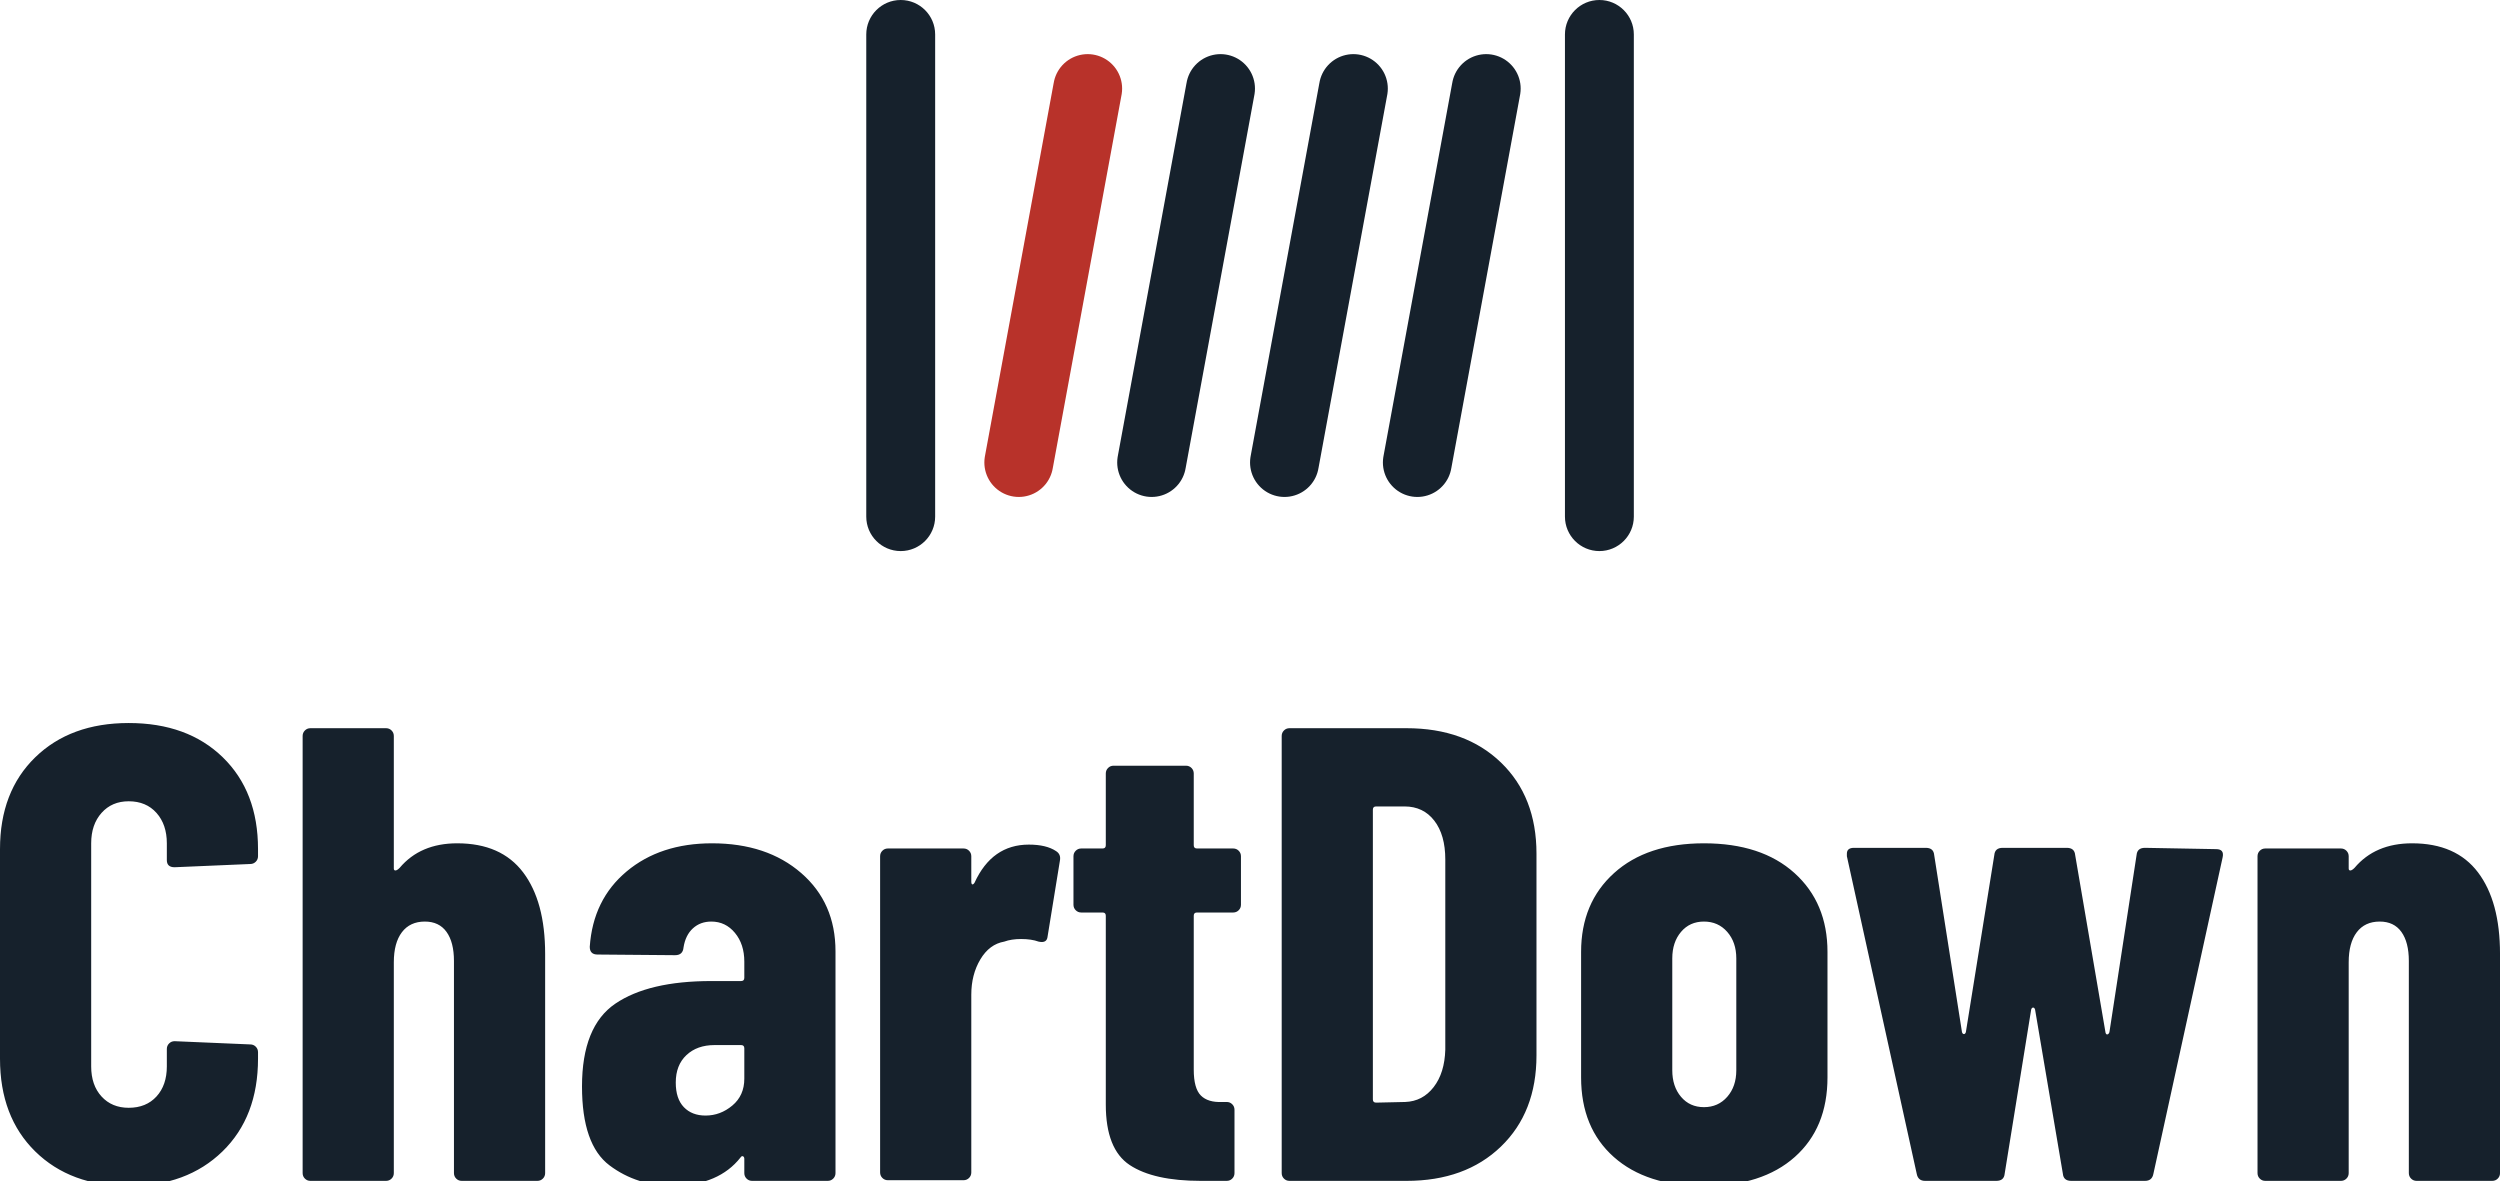
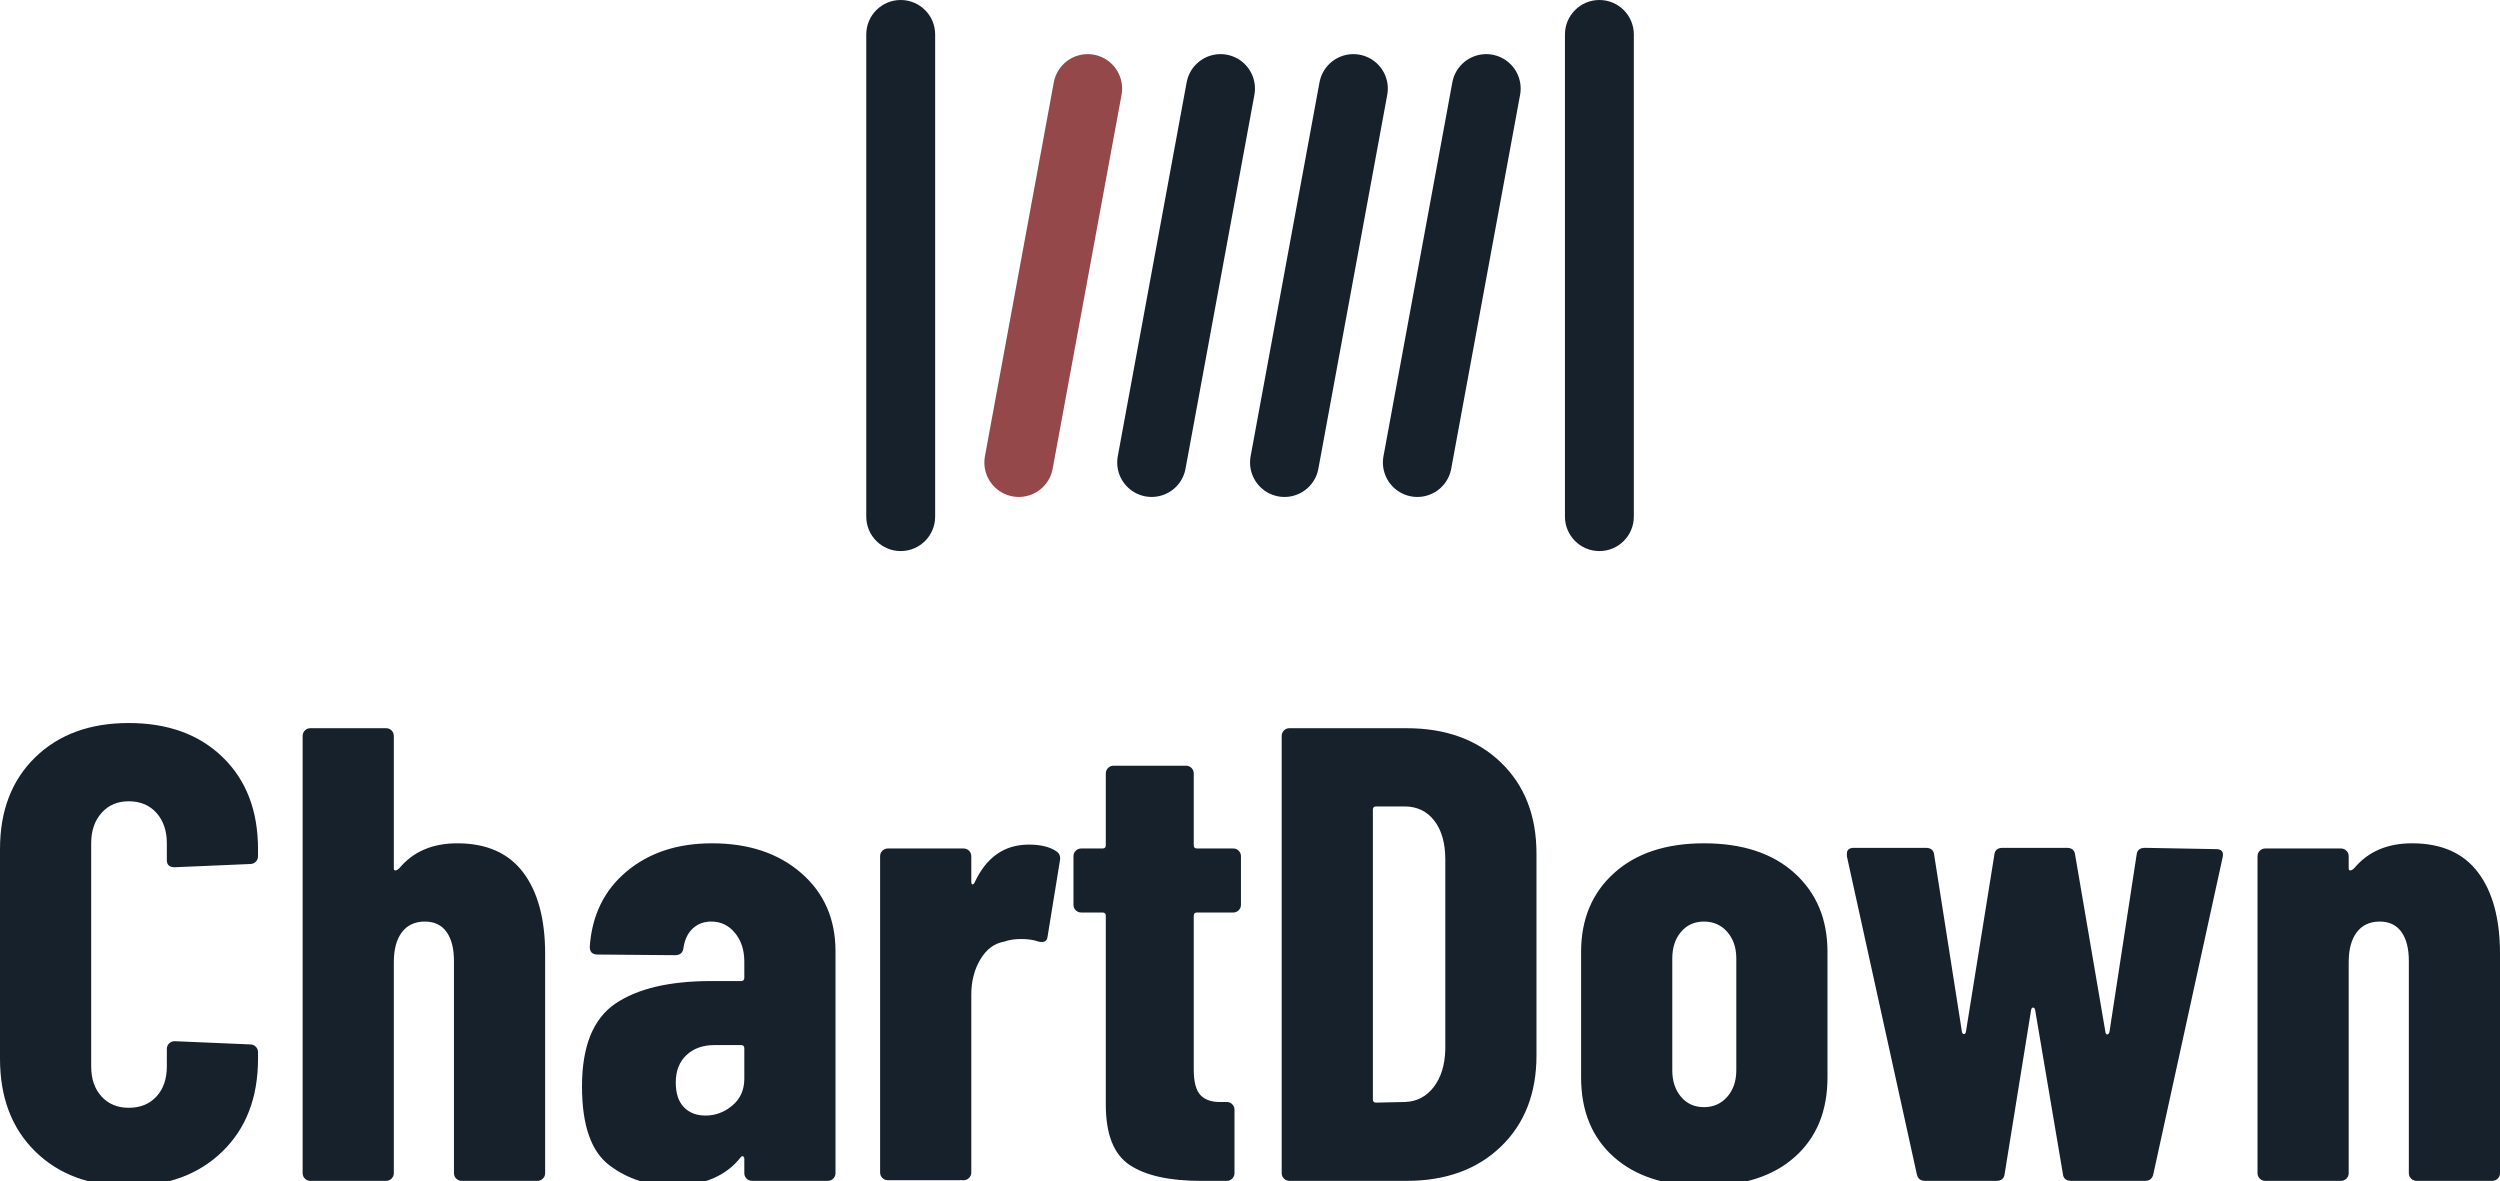
<svg xmlns="http://www.w3.org/2000/svg" viewBox="0 0 254.05 120" width="254.05" height="120" role="img" aria-label="ChartDown">
  <g transform="translate(79.03 -20)">
    <rect x="9" y="20" width="7" height="56" rx="3.5" fill="#16212C" />
    <rect x="80" y="20" width="7" height="56" rx="3.5" fill="#16212C" />
-     <line x1="24.5" y1="67" x2="31.5" y2="29" stroke="#B8322A" stroke-width="7" stroke-linecap="round" />
+     <line x1="24.5" y1="67" x2="31.5" y2="29" stroke="#94484A" stroke-width="7" stroke-linecap="round" />
    <line x1="38" y1="67" x2="45" y2="29" stroke="#16212C" stroke-width="7" stroke-linecap="round" />
    <line x1="51.5" y1="67" x2="58.5" y2="29" stroke="#16212C" stroke-width="7" stroke-linecap="round" />
    <line x1="65" y1="67" x2="72" y2="29" stroke="#16212C" stroke-width="7" stroke-linecap="round" />
  </g>
  <g transform="translate(-108.00 48)">
    <path d="M108.0 59.58V38.289Q108.0 32.44 111.581 28.957Q115.163 25.474 121.077 25.474Q127.057 25.474 130.639 28.957Q134.22 32.44 134.22 38.289V39.011Q134.22 39.34 133.99 39.57Q133.76 39.8 133.431 39.8L125.743 40.129Q124.954 40.129 124.954 39.406V37.697Q124.954 35.791 123.903 34.609Q122.851 33.426 121.077 33.426Q119.369 33.426 118.317 34.609Q117.266 35.791 117.266 37.697V60.369Q117.266 62.274 118.317 63.424Q119.369 64.574 121.077 64.574Q122.851 64.574 123.903 63.424Q124.954 62.274 124.954 60.369V58.594Q124.954 58.266 125.184 58.036Q125.414 57.806 125.743 57.806L133.431 58.134Q133.76 58.134 133.99 58.364Q134.22 58.594 134.22 58.923V59.58Q134.22 65.494 130.606 69.01Q126.991 72.526 121.077 72.526Q115.163 72.526 111.581 69.01Q108.0 65.494 108.0 59.58Z M163.397 48.934V71.211Q163.397 71.54 163.167 71.77Q162.937 72.0 162.609 72.0H154.92Q154.591 72.0 154.361 71.77Q154.131 71.54 154.131 71.211V49.657Q154.131 47.751 153.376 46.7Q152.62 45.649 151.174 45.649Q149.663 45.649 148.841 46.733Q148.02 47.817 148.02 49.789V71.211Q148.02 71.54 147.79 71.77Q147.56 72.0 147.231 72.0H139.543Q139.214 72.0 138.984 71.77Q138.754 71.54 138.754 71.211V26.789Q138.754 26.46 138.984 26.23Q139.214 26.0 139.543 26.0H147.231Q147.56 26.0 147.79 26.23Q148.02 26.46 148.02 26.789V40.26Q148.02 40.457 148.184 40.457Q148.349 40.457 148.611 40.194Q150.714 37.697 154.46 37.697Q158.929 37.697 161.163 40.654Q163.397 43.611 163.397 48.934Z M192.903 48.671V71.211Q192.903 71.54 192.673 71.77Q192.443 72.0 192.114 72.0H184.426Q184.097 72.0 183.867 71.77Q183.637 71.54 183.637 71.211V69.766Q183.637 69.569 183.506 69.503Q183.374 69.437 183.243 69.634Q181.074 72.394 176.54 72.526Q172.729 72.526 169.936 70.423Q167.143 68.32 167.143 62.406Q167.143 56.294 170.527 53.994Q173.911 51.694 180.286 51.694H183.309Q183.637 51.694 183.637 51.366V49.723Q183.637 47.949 182.684 46.799Q181.731 45.649 180.286 45.649Q179.169 45.649 178.413 46.339Q177.657 47.029 177.46 48.277Q177.394 49.066 176.606 49.066L168.72 49.0Q167.931 49.0 167.931 48.211Q168.26 43.414 171.677 40.556Q175.094 37.697 180.351 37.697Q185.937 37.697 189.42 40.72Q192.903 43.743 192.903 48.671ZM183.637 61.617V58.529Q183.637 58.2 183.309 58.2H180.614Q178.84 58.2 177.756 59.219Q176.671 60.237 176.671 62.011Q176.671 63.654 177.493 64.509Q178.314 65.363 179.694 65.363Q181.206 65.363 182.421 64.344Q183.637 63.326 183.637 61.617Z M215.311 38.486Q215.837 38.814 215.706 39.471L214.457 47.16Q214.391 47.883 213.537 47.686Q212.814 47.423 211.763 47.423Q210.777 47.423 210.054 47.686Q208.543 47.949 207.623 49.493Q206.703 51.037 206.703 53.074V71.146Q206.703 71.474 206.473 71.704Q206.243 71.934 205.914 71.934H198.226Q197.897 71.934 197.667 71.704Q197.437 71.474 197.437 71.146V39.011Q197.437 38.683 197.667 38.453Q197.897 38.223 198.226 38.223H205.914Q206.243 38.223 206.473 38.453Q206.703 38.683 206.703 39.011V41.574Q206.703 41.837 206.801 41.87Q206.9 41.903 207.031 41.706Q208.806 37.829 212.551 37.829Q214.326 37.829 215.311 38.486Z M233.317 44.729H229.637Q229.309 44.729 229.309 45.057V60.697Q229.309 62.603 230.031 63.326Q230.754 64.049 232.2 63.983H232.66Q232.989 63.983 233.219 64.213Q233.449 64.443 233.449 64.771V71.211Q233.449 71.54 233.219 71.77Q232.989 72.0 232.66 72.0H230.031Q225.234 72.0 222.803 70.39Q220.371 68.78 220.371 64.246V45.057Q220.371 44.729 220.043 44.729H217.874Q217.546 44.729 217.316 44.499Q217.086 44.269 217.086 43.94V39.011Q217.086 38.683 217.316 38.453Q217.546 38.223 217.874 38.223H220.043Q220.371 38.223 220.371 37.894V30.6Q220.371 30.271 220.601 30.041Q220.831 29.811 221.16 29.811H228.52Q228.849 29.811 229.079 30.041Q229.309 30.271 229.309 30.6V37.894Q229.309 38.223 229.637 38.223H233.317Q233.646 38.223 233.876 38.453Q234.106 38.683 234.106 39.011V43.94Q234.106 44.269 233.876 44.499Q233.646 44.729 233.317 44.729Z M238.246 71.211V26.789Q238.246 26.46 238.476 26.23Q238.706 26.0 239.034 26.0H250.929Q256.909 26.0 260.523 29.483Q264.137 32.966 264.137 38.749V59.251Q264.137 65.034 260.523 68.517Q256.909 72.0 250.929 72.0H239.034Q238.706 72.0 238.476 71.77Q238.246 71.54 238.246 71.211ZM247.84 64.049 250.797 63.983Q252.571 63.917 253.689 62.471Q254.806 61.026 254.871 58.66V39.34Q254.871 36.843 253.754 35.397Q252.637 33.951 250.731 33.951H247.84Q247.511 33.951 247.511 34.28V63.72Q247.511 64.049 247.84 64.049Z M268.671 61.486V48.737Q268.671 43.743 272.023 40.72Q275.374 37.697 281.157 37.697Q287.006 37.697 290.357 40.72Q293.709 43.743 293.709 48.737V61.486Q293.709 66.611 290.39 69.569Q287.071 72.526 281.157 72.526Q275.309 72.526 271.99 69.569Q268.671 66.611 268.671 61.486ZM284.443 60.763V49.394Q284.443 47.751 283.523 46.7Q282.603 45.649 281.157 45.649Q279.711 45.649 278.824 46.7Q277.937 47.751 277.937 49.394V60.763Q277.937 62.406 278.824 63.457Q279.711 64.509 281.157 64.509Q282.603 64.509 283.523 63.457Q284.443 62.406 284.443 60.763Z M302.777 71.277 295.68 39.011V38.749Q295.68 38.157 296.403 38.157H303.697Q304.486 38.157 304.551 38.88L307.377 56.886Q307.443 57.083 307.574 57.083Q307.706 57.083 307.771 56.886L310.663 38.88Q310.729 38.157 311.517 38.157H318.023Q318.811 38.157 318.877 38.88L321.966 56.951Q322.031 57.149 322.163 57.116Q322.294 57.083 322.36 56.886L325.12 38.88Q325.186 38.157 325.974 38.157L333.203 38.289Q334.057 38.289 333.86 39.143L326.829 71.277Q326.697 72.0 325.974 72.0H318.483Q317.694 72.0 317.629 71.277L314.803 54.586Q314.737 54.389 314.606 54.389Q314.474 54.389 314.409 54.586L311.714 71.277Q311.649 72.0 310.86 72.0H303.631Q302.909 72.0 302.777 71.277Z M362.051 48.934V71.211Q362.051 71.54 361.821 71.77Q361.591 72.0 361.263 72.0H353.574Q353.246 72.0 353.016 71.77Q352.786 71.54 352.786 71.211V49.657Q352.786 47.751 352.03 46.7Q351.274 45.649 349.829 45.649Q348.317 45.649 347.496 46.733Q346.674 47.817 346.674 49.789V71.211Q346.674 71.54 346.444 71.77Q346.214 72.0 345.886 72.0H338.197Q337.869 72.0 337.639 71.77Q337.409 71.54 337.409 71.211V39.011Q337.409 38.683 337.639 38.453Q337.869 38.223 338.197 38.223H345.886Q346.214 38.223 346.444 38.453Q346.674 38.683 346.674 39.011V40.26Q346.674 40.457 346.839 40.457Q347.003 40.457 347.266 40.194Q349.369 37.697 353.114 37.697Q357.583 37.697 359.817 40.654Q362.051 43.611 362.051 48.934Z" fill="#16212C" />
  </g>
</svg>
